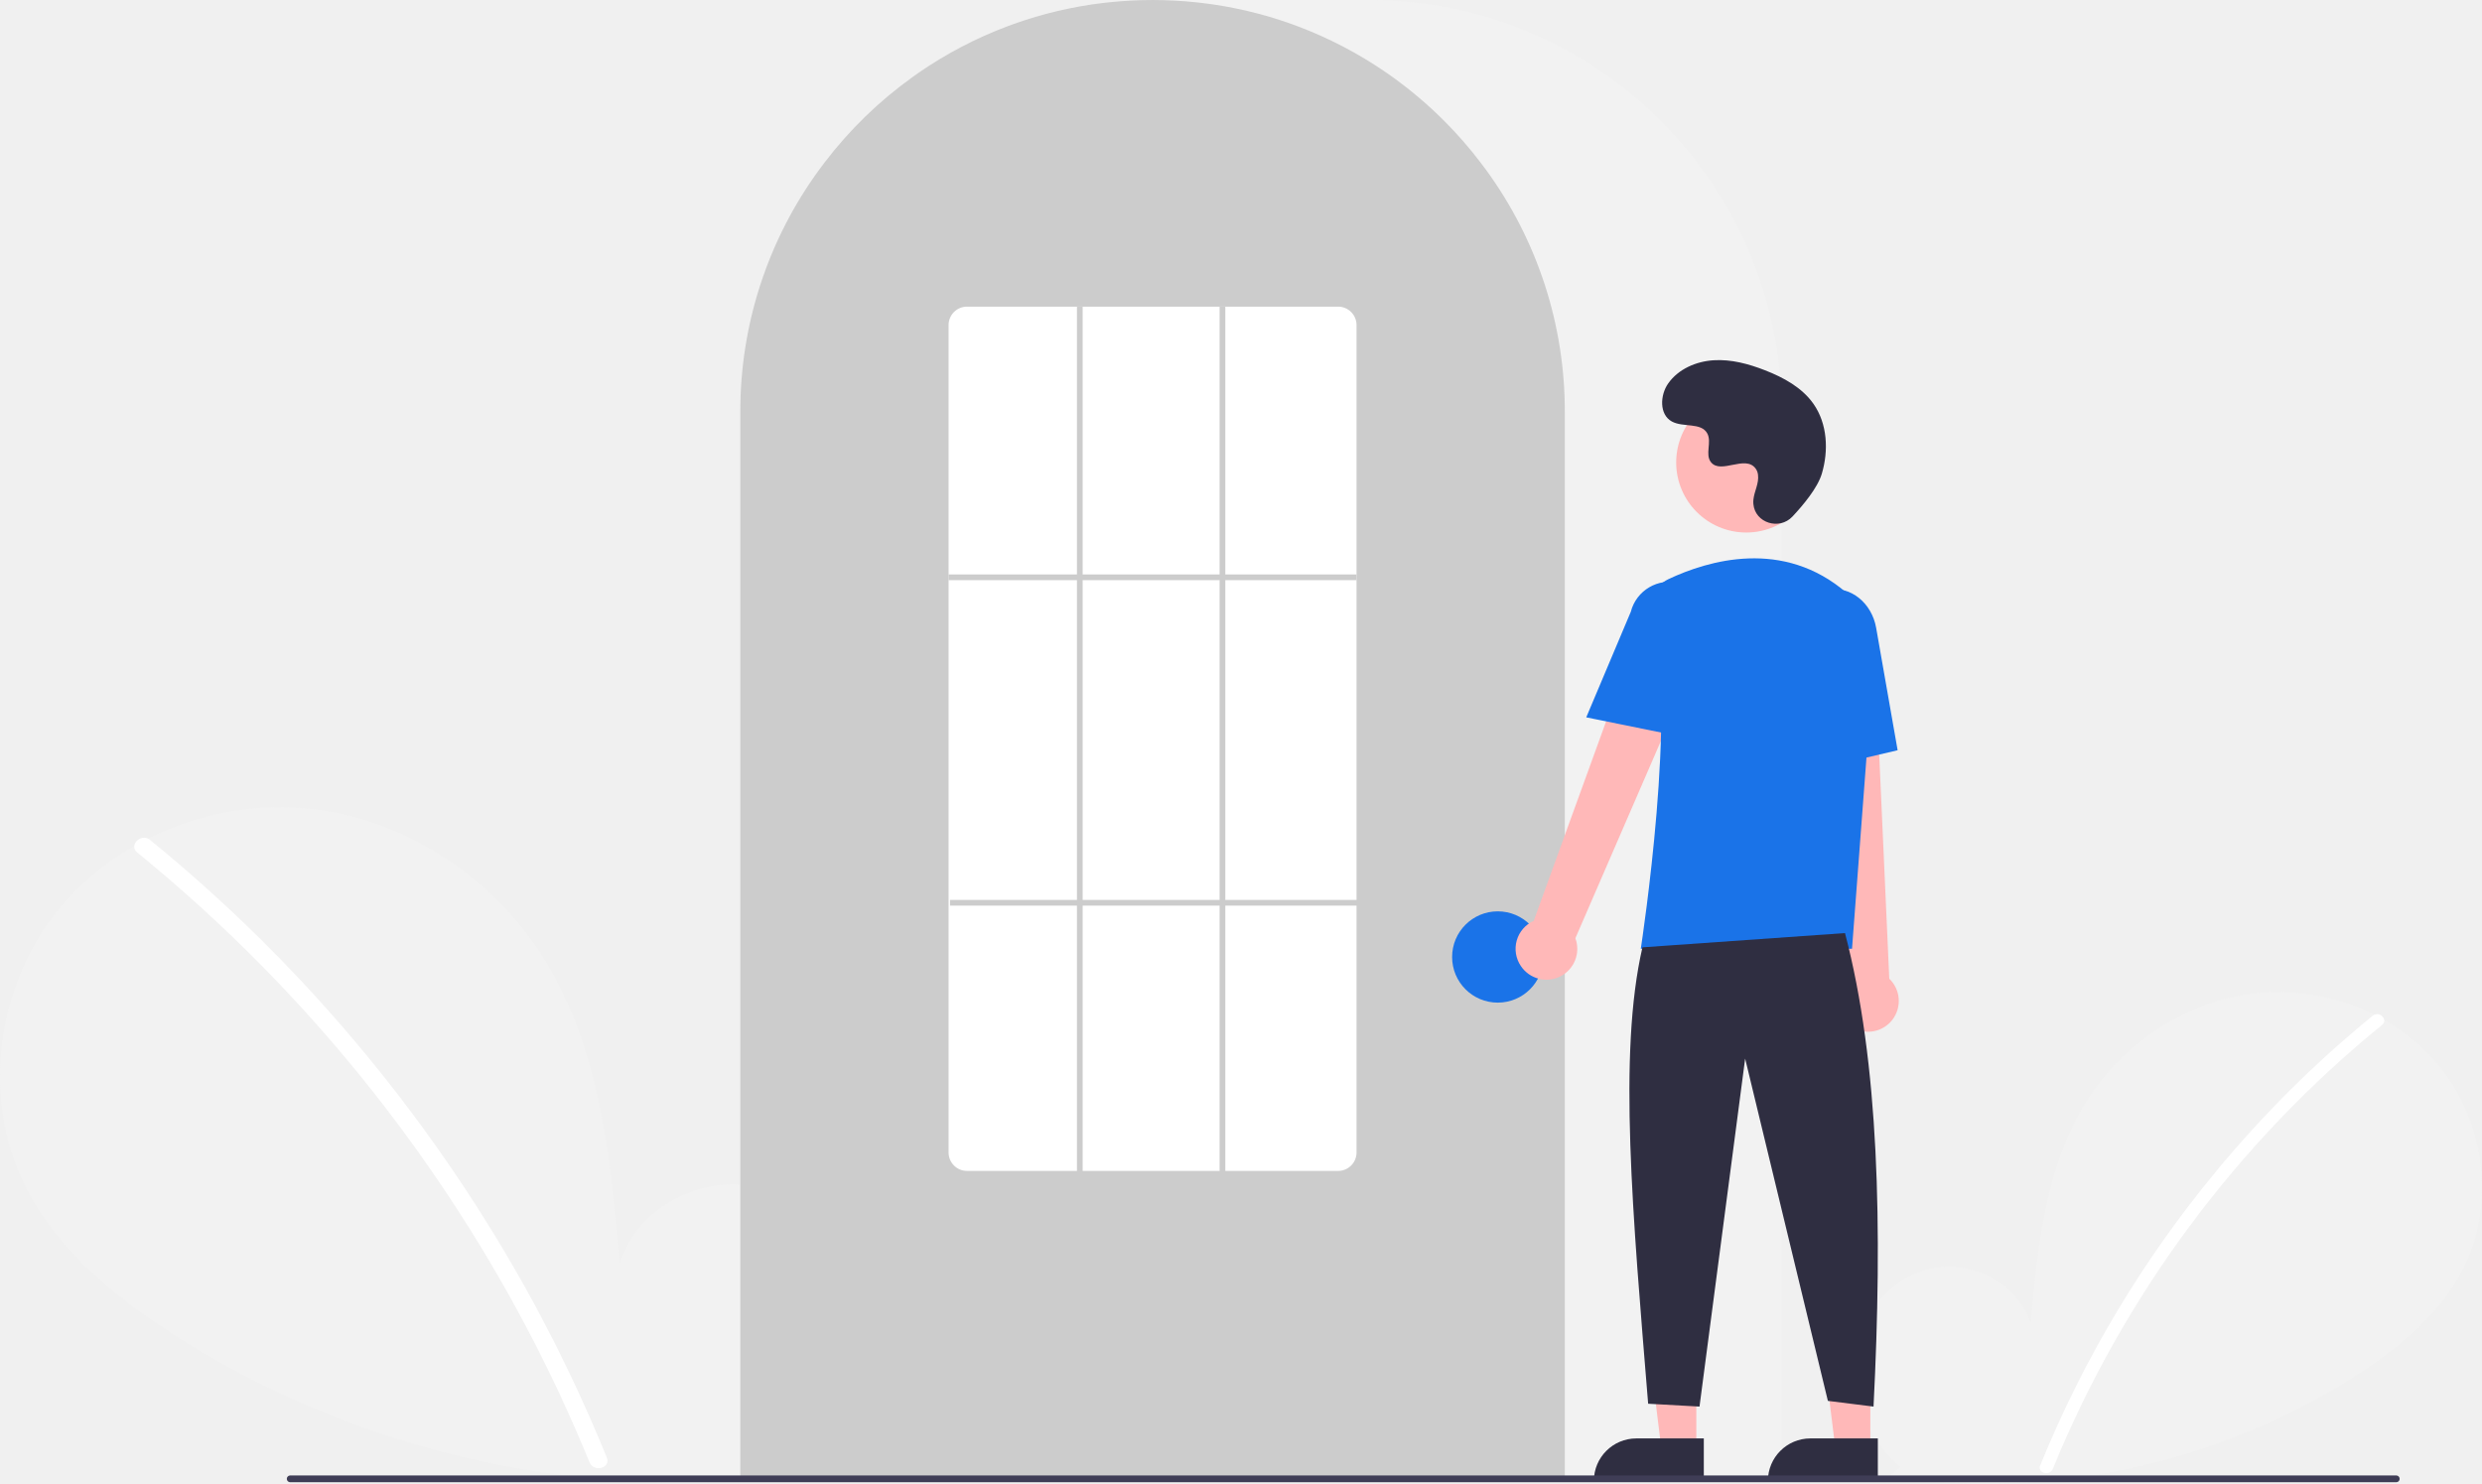
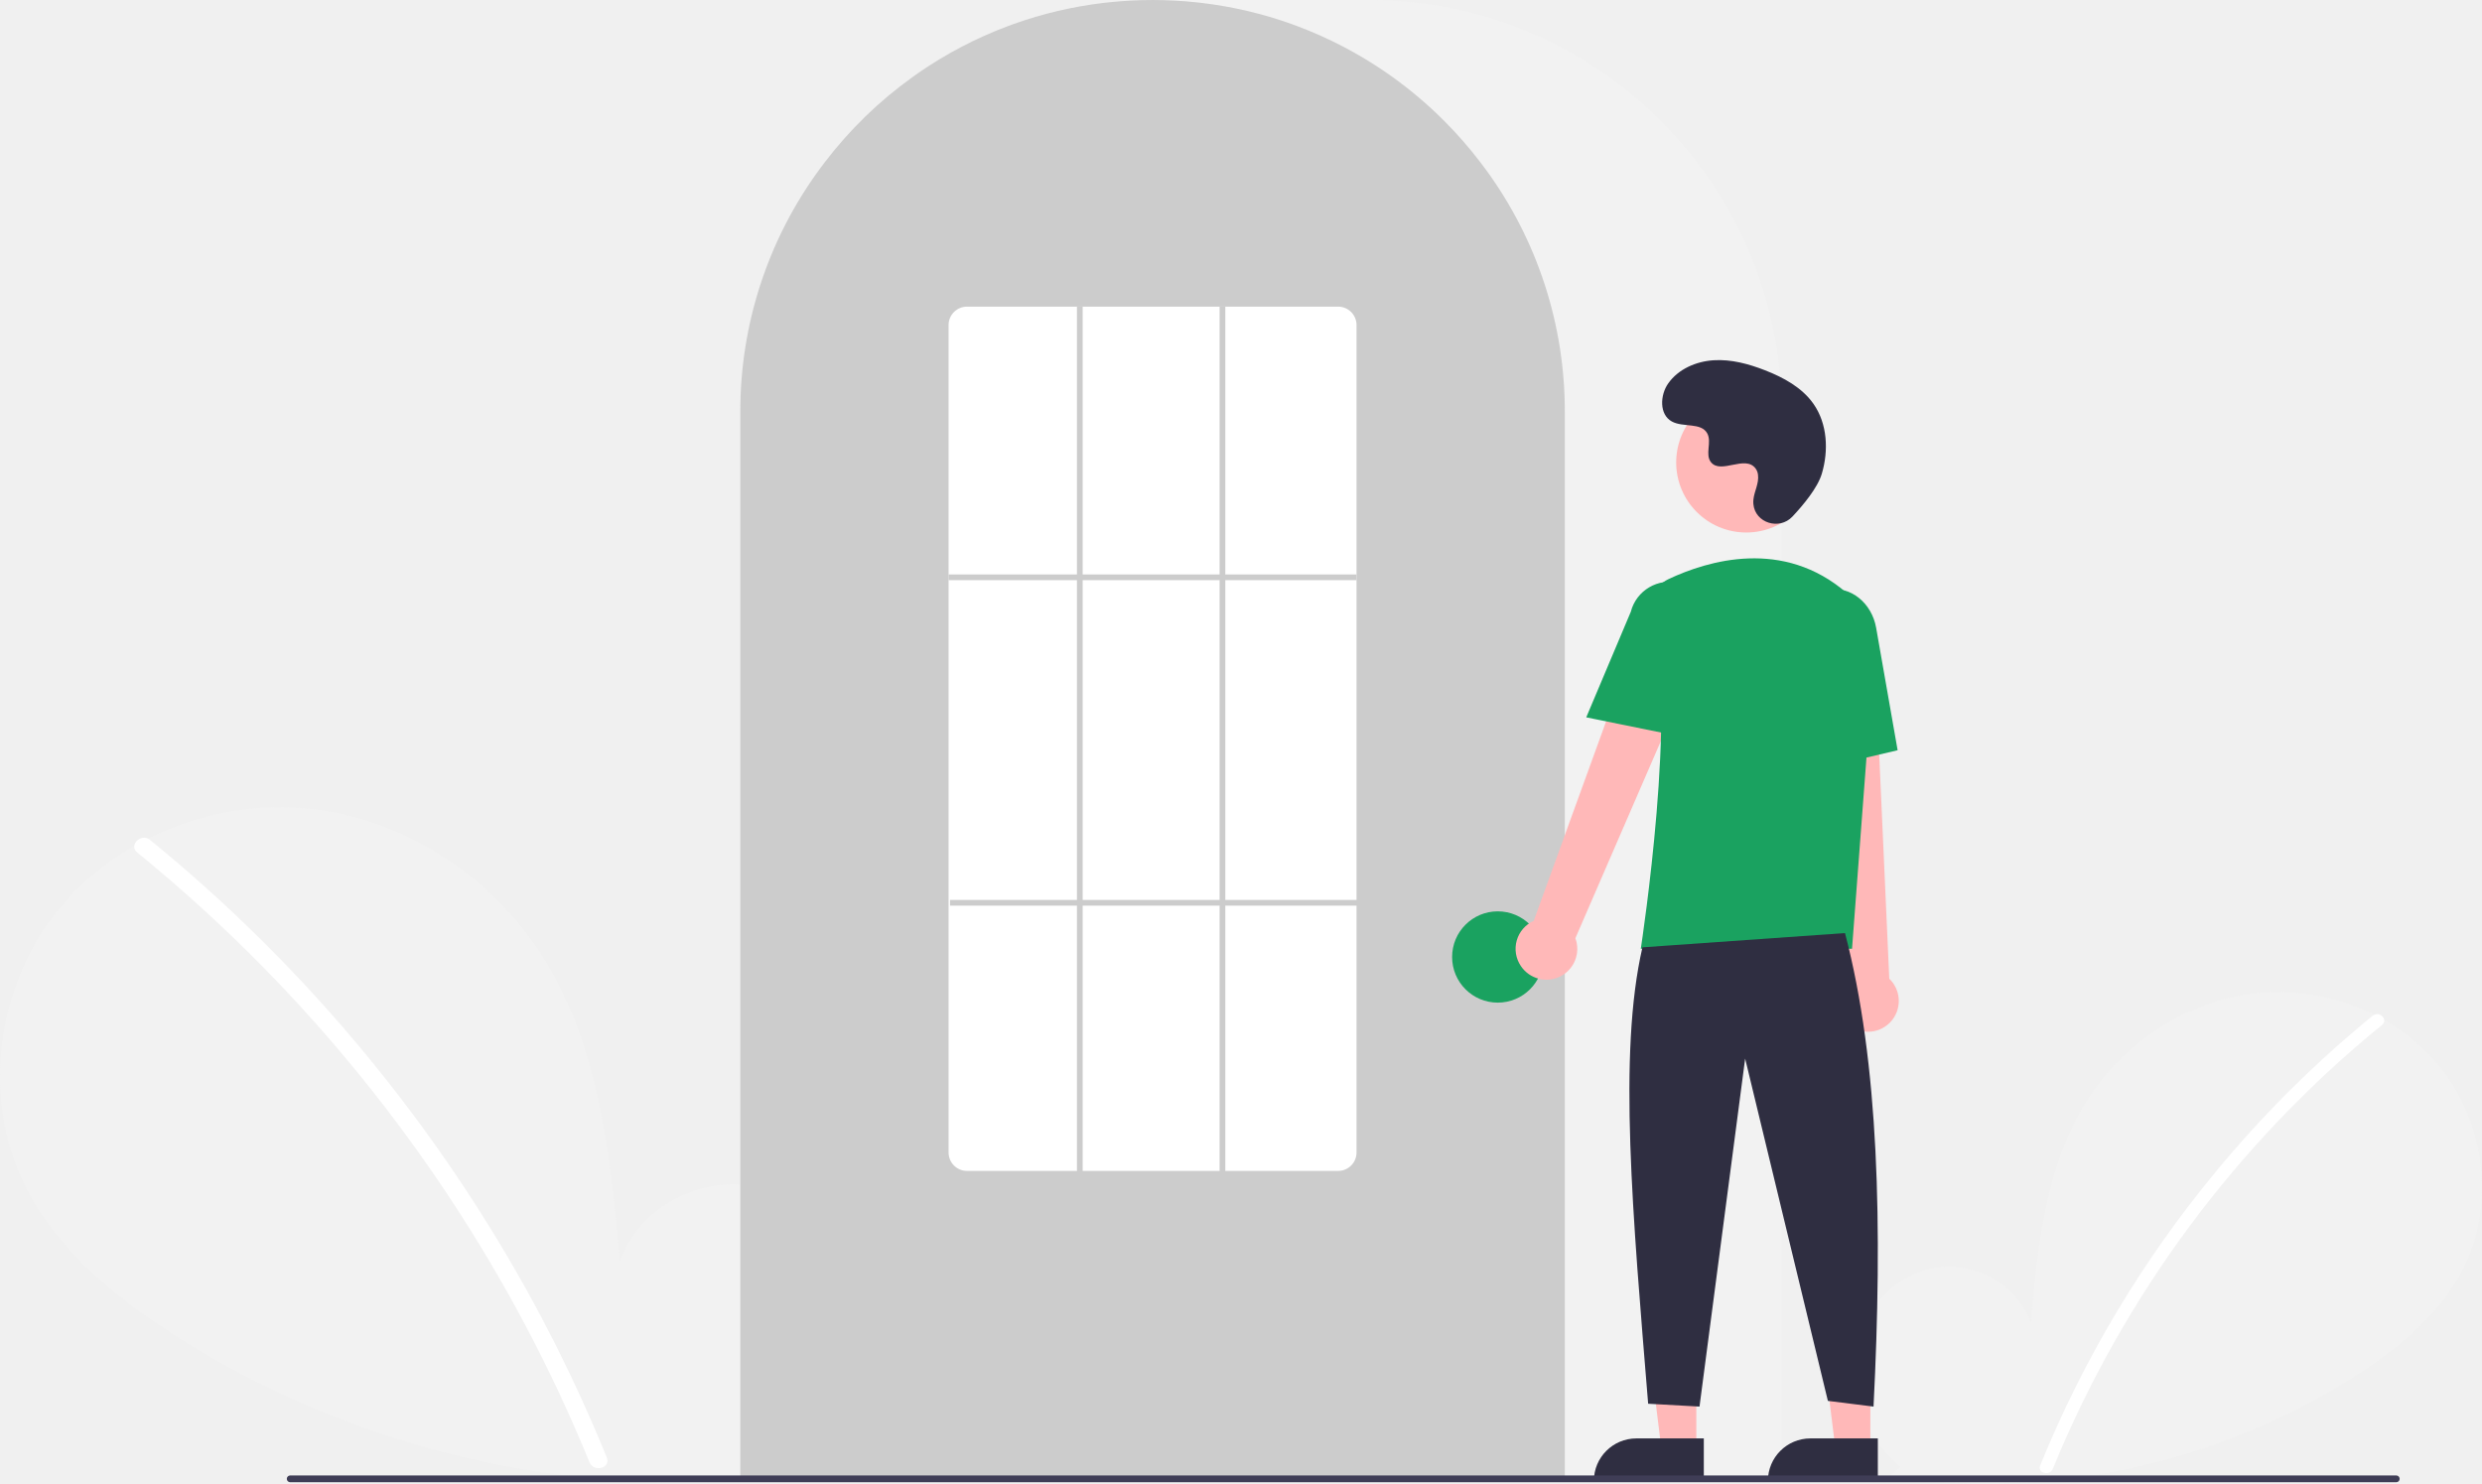
<svg xmlns="http://www.w3.org/2000/svg" id="b368e7d6-7c4a-408c-9a35-0514749a7e1a" data-name="Layer 1" width="870" height="520.139" viewBox="0 0 870 520.139">
  <path d="M831.092,704.187c-11.138-9.412-17.904-24.28-16.13-38.754s12.764-27.78,27.018-30.854,30.504,5.435,34.834,19.359c2.383-26.846,5.129-54.818,19.402-77.68,12.924-20.701,35.309-35.514,59.569-38.164s49.803,7.359,64.933,26.507,18.835,46.985,8.238,68.969c-7.806,16.195-22.188,28.247-37.257,38.052a240.452,240.452,0,0,1-164.454,35.977Z" transform="translate(-165 -189.9307)" fill="#f2f2f2" />
  <path d="M996.728,546.01a393.414,393.414,0,0,0-54.826,54.442,394.561,394.561,0,0,0-61.752,103.194c-1.112,2.725,3.313,3.911,4.412,1.216A392.342,392.342,0,0,1,999.963,549.245c2.284-1.86-.97-5.08-3.236-3.236Z" transform="translate(-165 -189.9307)" fill="#fff" />
  <path d="M445.067,701.63c15.299-12.927,24.591-33.348,22.154-53.228s-17.531-38.156-37.11-42.377-41.897,7.464-47.844,26.59c-3.273-36.873-7.044-75.292-26.648-106.693-17.751-28.433-48.497-48.778-81.818-52.418s-68.404,10.107-89.185,36.407-25.869,64.535-11.315,94.729c10.722,22.243,30.475,38.797,51.172,52.264,66.03,42.965,147.939,60.884,225.877,49.415" transform="translate(-165 -189.9307)" fill="#f2f2f2" />
  <path d="M217.567,484.373a540.355,540.355,0,0,1,75.304,74.777A548.076,548.076,0,0,1,352.257,647.04a545.835,545.835,0,0,1,25.43,53.846c1.527,3.743-4.55,5.372-6.06,1.671a536.36,536.36,0,0,0-49.009-92.727A539.734,539.734,0,0,0,256.889,528.632a538.441,538.441,0,0,0-43.766-39.815c-3.138-2.555,1.332-6.978,4.444-4.444Z" transform="translate(-165 -189.9307)" fill="#fff" />
  <path d="M789.5,708.931h-365v-374.5c0-79.678,64.822-144.5,144.5-144.5h76c79.677,0,144.5,64.822,144.5,144.5Z" transform="translate(-165 -189.9307)" fill="#f2f2f2" />
  <path d="M713.5,708.931h-289v-374.5a143.382,143.382,0,0,1,27.596-84.944c.664-.905,1.326-1.798,2.009-2.681a144.466,144.466,0,0,1,30.754-29.851c.66-.48,1.322-.952,1.994-1.423a144.16,144.16,0,0,1,31.472-16.459c.661-.25,1.334-.501,2.007-.742a144.02,144.02,0,0,1,31.108-7.336c.658-.09,1.333-.16,2.008-.23a146.288,146.288,0,0,1,31.105,0c.673.07,1.349.141,2.014.231a143.995,143.995,0,0,1,31.1,7.335c.673.241,1.346.492,2.009.743a143.799,143.799,0,0,1,31.106,16.216c.672.461,1.344.933,2.006,1.405a145.987,145.987,0,0,1,18.384,15.564,144.305,144.305,0,0,1,12.724,14.551c.681.88,1.343,1.773,2.005,2.677A143.382,143.382,0,0,1,713.5,334.431Z" transform="translate(-165 -189.9307)" fill="#ccc" />
-   <circle cx="525" cy="335.5" r="16" fill="#1a73e8" />
+   <circle cx="525" cy="335.5" r="16" fill="#1aa260" />
  <polygon points="594.599 507.783 582.339 507.783 576.506 460.495 594.601 460.496 594.599 507.783" fill="#ffb8b8" />
  <path d="M573.582,504.28h23.644a0,0,0,0,1,0,0v14.887a0,0,0,0,1,0,0H558.695a0,0,0,0,1,0,0v0a14.887,14.887,0,0,1,14.887-14.887Z" fill="#2f2e41" />
  <polygon points="655.599 507.783 643.339 507.783 637.506 460.495 655.601 460.496 655.599 507.783" fill="#ffb8b8" />
  <path d="M634.582,504.28h23.644a0,0,0,0,1,0,0v14.887a0,0,0,0,1,0,0H619.695a0,0,0,0,1,0,0v0a14.887,14.887,0,0,1,14.887-14.887Z" fill="#2f2e41" />
  <path d="M698.098,528.6a10.743,10.743,0,0,1,4.511-15.843l41.676-114.867L764.791,409.082,717.206,518.853a10.801,10.801,0,0,1-19.109,9.748Z" transform="translate(-165 -189.9307)" fill="#ffb8b8" />
  <path d="M814.336,550.184a10.743,10.743,0,0,1-2.893-16.217L798.533,412.458l23.338,1.066L827.236,533.045a10.801,10.801,0,0,1-12.9,17.139Z" transform="translate(-165 -189.9307)" fill="#ffb8b8" />
  <circle cx="612.106" cy="162.123" r="24.561" fill="#ffb8b8" />
-   <path d="M814.18,522.549H740.133l.089-.576c.133-.861,13.197-86.439,3.562-114.436a11.813,11.813,0,0,1,6.069-14.584h0c13.772-6.485,40.208-14.471,62.52,4.909a28.234,28.234,0,0,1,9.459,23.396Z" transform="translate(-165 -189.9307)" fill="#1a73e8" />
-   <path d="M754.354,448.181,721.018,441.418l15.626-37.03a13.997,13.997,0,0,1,27.106,6.998Z" transform="translate(-165 -189.9307)" fill="#1a73e8" />
-   <path d="M797.05,460.739l-2.004-45.941c-1.52-8.636,3.424-16.8,11.027-18.135,7.605-1.33,15.032,4.66,16.558,13.36l7.533,42.928Z" transform="translate(-165 -189.9307)" fill="#1a73e8" />
+   <path d="M814.18,522.549H740.133l.089-.576c.133-.861,13.197-86.439,3.562-114.436a11.813,11.813,0,0,1,6.069-14.584h0c13.772-6.485,40.208-14.471,62.52,4.909a28.234,28.234,0,0,1,9.459,23.396Z" transform="translate(-165 -189.9307)" fill="#1aa260" />
+   <path d="M754.354,448.181,721.018,441.418l15.626-37.03a13.997,13.997,0,0,1,27.106,6.998Z" transform="translate(-165 -189.9307)" fill="#1aa260" />
+   <path d="M797.05,460.739l-2.004-45.941c-1.52-8.636,3.424-16.8,11.027-18.135,7.605-1.33,15.032,4.66,16.558,13.36l7.533,42.928Z" transform="translate(-165 -189.9307)" fill="#1aa260" />
  <path d="M811.716,517.049c11.915,45.377,13.214,103.069,10,166l-16-2-29-120-16,122-18-1c-5.377-66.03-10.613-122.715-2-160Z" transform="translate(-165 -189.9307)" fill="#2f2e41" />
  <path d="M793.289,371.035c-4.582,4.881-13.091,2.261-13.688-4.407a8.055,8.055,0,0,1,.01-1.556c.308-2.954,2.015-5.635,1.606-8.754a4.59,4.59,0,0,0-.84-2.149c-3.651-4.889-12.222,2.187-15.668-2.239-2.113-2.714.371-6.987-1.251-10.021-2.14-4.004-8.479-2.029-12.454-4.221-4.423-2.439-4.158-9.225-1.247-13.353,3.551-5.034,9.776-7.72,15.923-8.107s12.253,1.275,17.992,3.511c6.521,2.541,12.988,6.054,17.001,11.788,4.88,6.973,5.35,16.348,2.909,24.502C802.098,360.99,797.031,367.049,793.289,371.035Z" transform="translate(-165 -189.9307)" fill="#2f2e41" />
  <path d="M1004.982,709.574h-738.294a1.191,1.191,0,0,1,0-2.381h738.294a1.191,1.191,0,0,1,0,2.381Z" transform="translate(-165 -189.9307)" fill="#3f3d56" />
  <path d="M634,600.431H504a6.465,6.465,0,0,1-6.5-6.415V303.846a6.465,6.465,0,0,1,6.5-6.415H634a6.465,6.465,0,0,1,6.5,6.415V594.015A6.465,6.465,0,0,1,634,600.431Z" transform="translate(-165 -189.9307)" fill="#fff" />
  <rect x="332.5" y="201.39" width="143" height="2" fill="#ccc" />
  <rect x="333" y="315.5" width="143" height="2" fill="#ccc" />
  <rect x="377.5" y="107.5" width="2" height="304" fill="#ccc" />
  <rect x="427.5" y="107.5" width="2" height="304" fill="#ccc" />
</svg>
